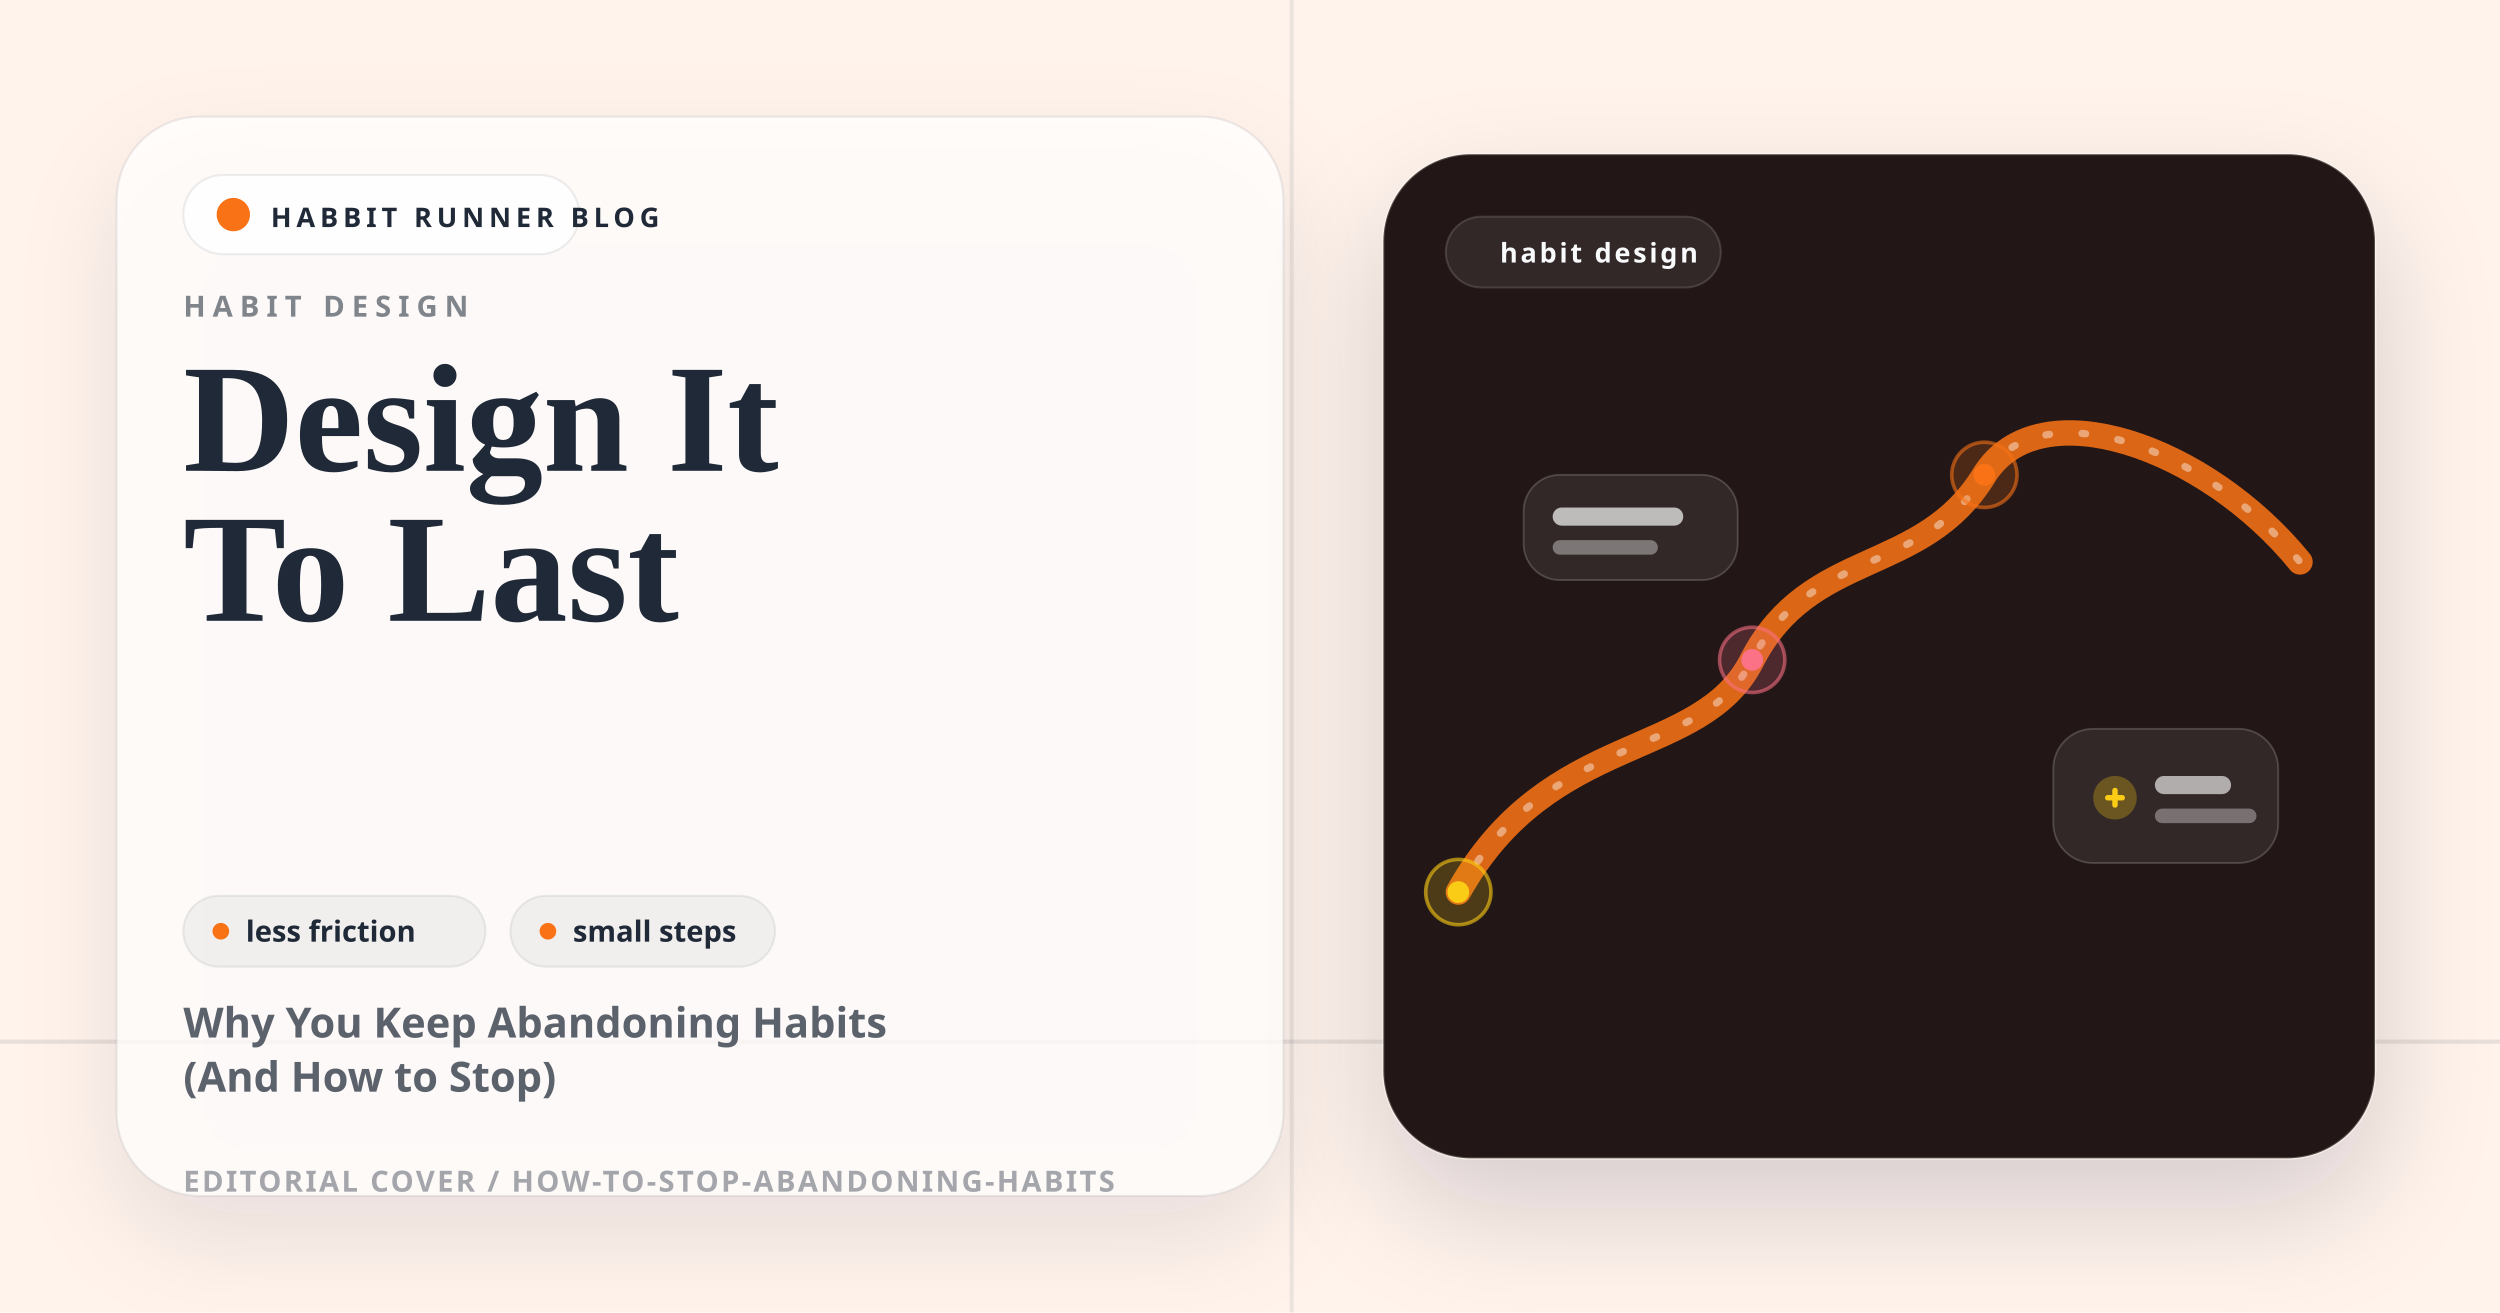
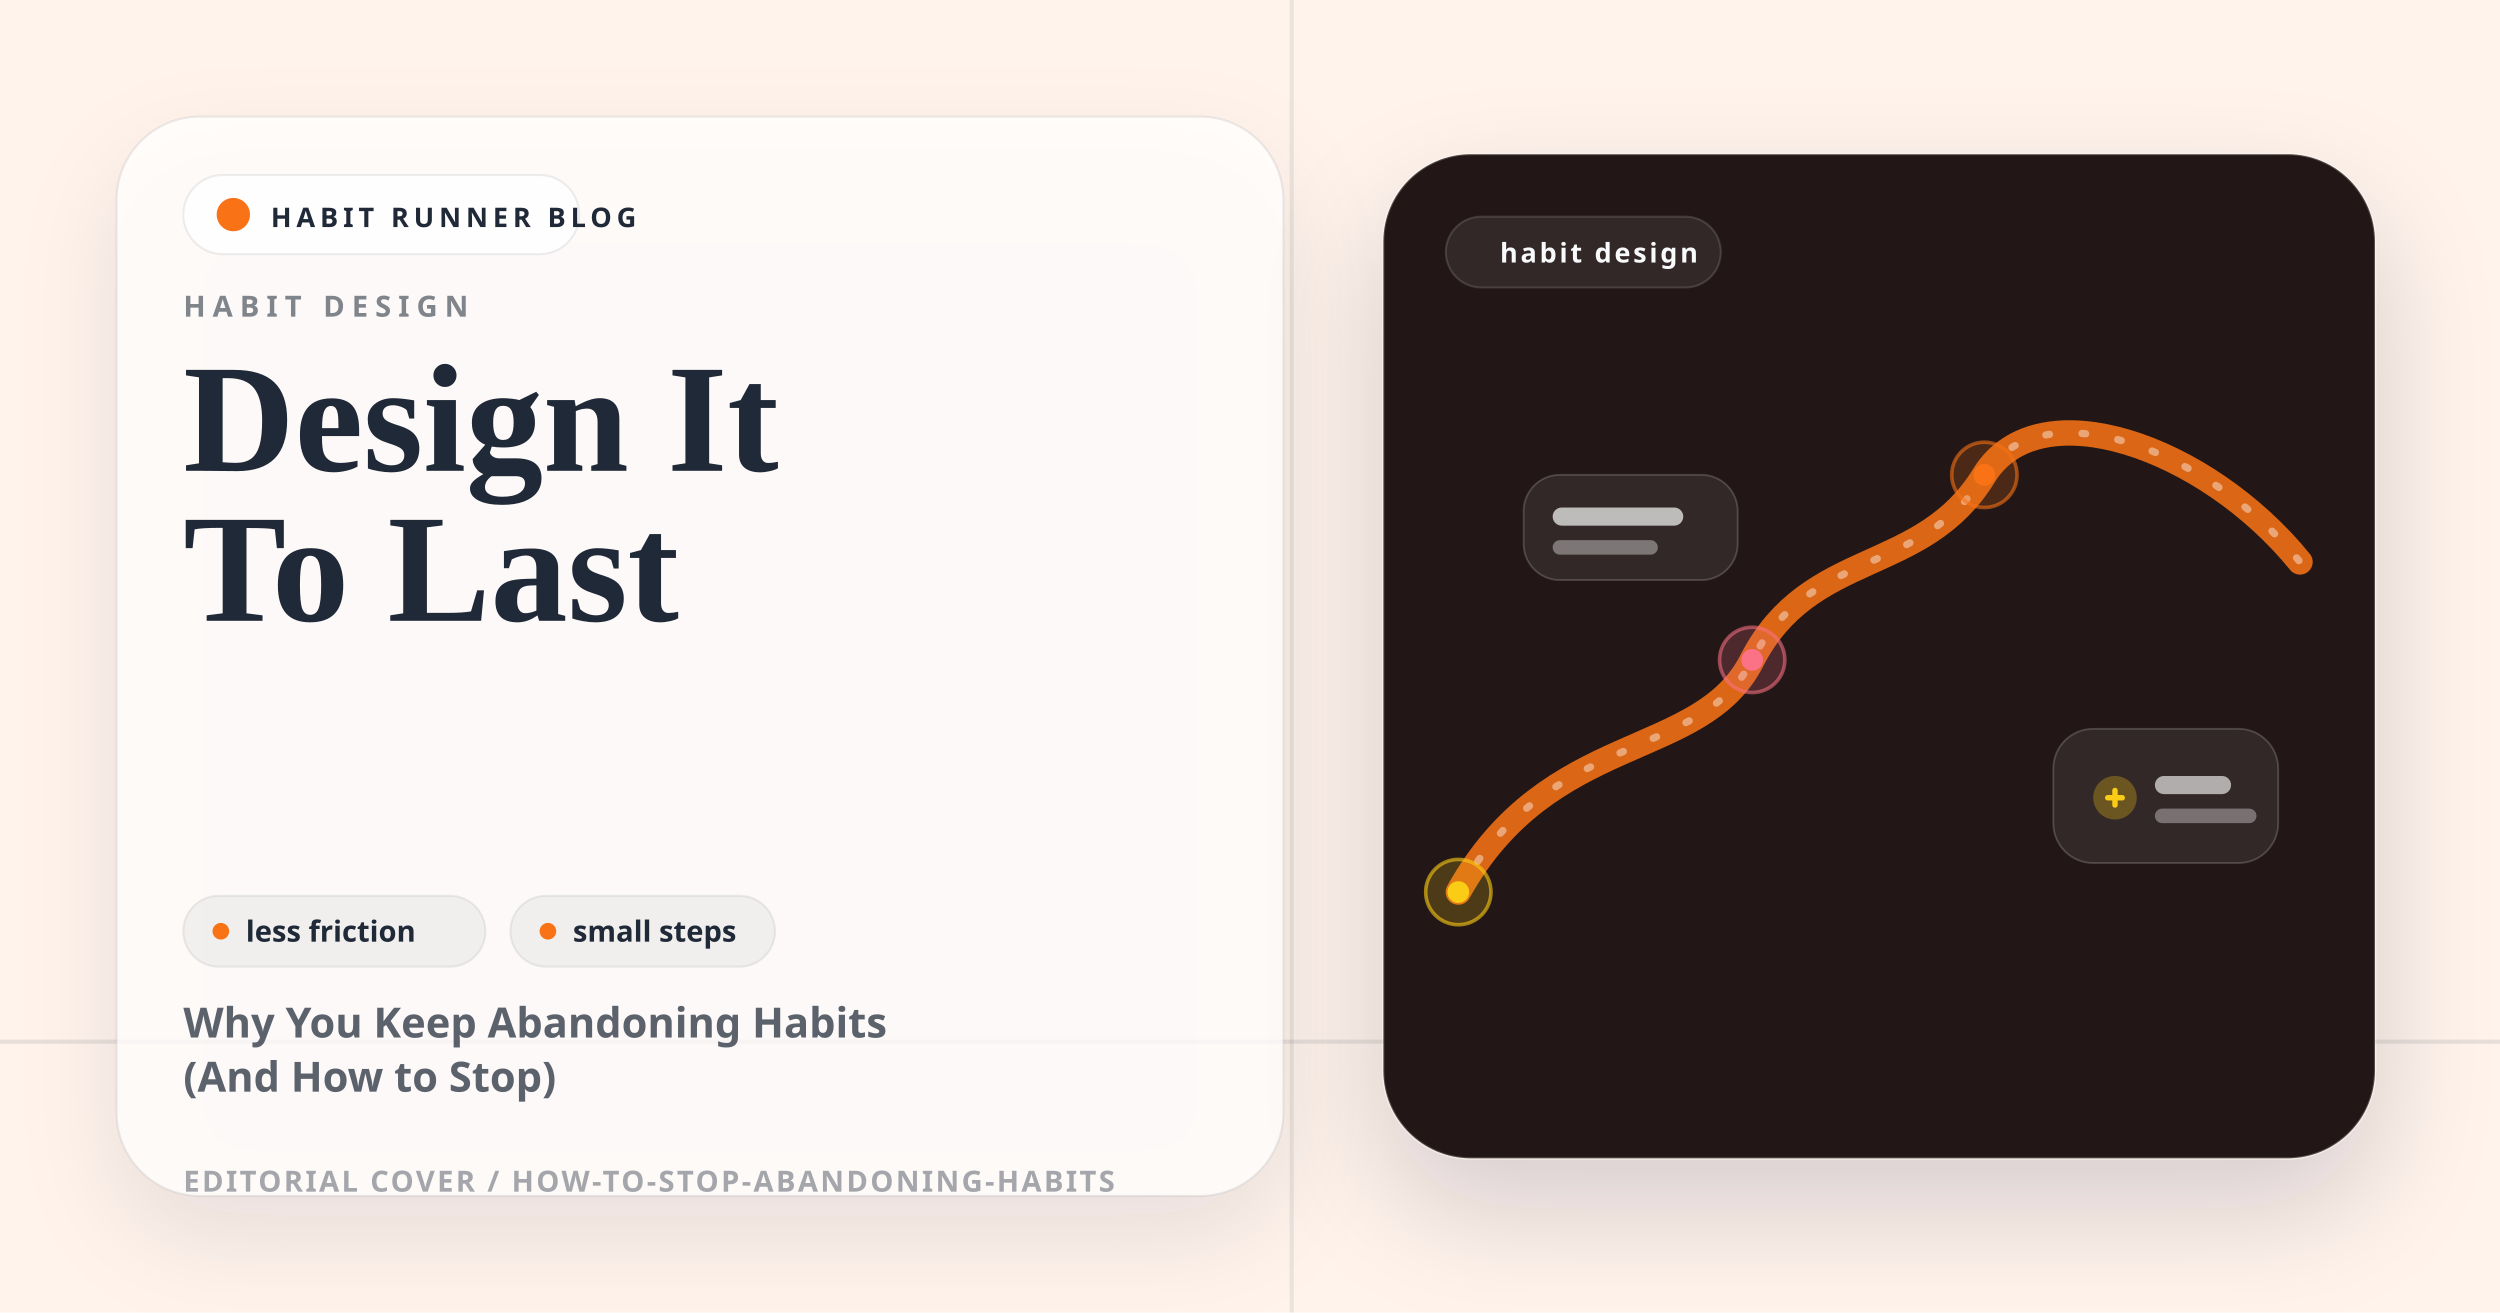
<svg xmlns="http://www.w3.org/2000/svg" width="1200" height="630" viewBox="0 0 1200 630" role="img" aria-label="Why You Keep Abandoning Habits (And How to Stop)">
  <defs>
    <pattern id="grid" width="48" height="48" patternUnits="userSpaceOnUse">
      <path d="M48 0H0V48" fill="none" stroke="rgba(31, 41, 55, 0.07)" stroke-width="1" />
    </pattern>
    <filter id="shadowSoft" x="-20%" y="-20%" width="140%" height="150%">
      <feDropShadow dx="0" dy="20" stdDeviation="24" flood-color="#0f172a" flood-opacity="0.12" />
    </filter>
    <filter id="shadowBoard" x="-20%" y="-20%" width="140%" height="150%">
      <feDropShadow dx="0" dy="24" stdDeviation="28" flood-color="#0f172a" flood-opacity="0.16" />
    </filter>
    <clipPath id="boardClip">
      <rect x="664" y="74" width="476" height="482" rx="42" />
    </clipPath>
  </defs>
  <rect width="1200" height="630" fill="#fff3ec" />
  <path d="M0 500 H1200" stroke="rgba(31, 41, 55, 0.1)" stroke-width="2" />
  <path d="M620 0 V630" stroke="rgba(31, 41, 55, 0.08)" stroke-width="2" />
  <rect x="56" y="56" width="560" height="518" rx="40" fill="rgba(255, 255, 255, 0.74)" stroke="rgba(31, 41, 55, 0.08)" filter="url(#shadowSoft)" />
  <rect x="88" y="84" width="190" height="38" rx="19" fill="rgba(255, 255, 255, 0.88)" stroke="rgba(31, 41, 55, 0.08)" />
  <circle cx="112" cy="103" r="8" fill="#f97316" />
-   <text x="130" y="109" fill="#1f2937" font-family="'Avenir Next', 'Segoe UI', 'Trebuchet MS', sans-serif" font-size="13" font-weight="700" letter-spacing="0.18em">HABBIT RUNNER BLOG</text>
+   <text x="130" y="109" fill="#1f2937" font-family="'Avenir Next', 'Segoe UI', 'Trebuchet MS', sans-serif" font-size="13" font-weight="700" letter-spacing="0.18em">HABIT RUNNER BLOG</text>
  <text x="88" y="152" fill="rgba(31, 41, 55, 0.56)" font-family="'Avenir Next', 'Segoe UI', 'Trebuchet MS', sans-serif" font-size="14" font-weight="700" letter-spacing="0.24em">HABIT DESIGN</text>
  <text x="88" y="226" fill="#1f2937" font-family="'Iowan Old Style', Georgia, 'Times New Roman', serif" font-size="74" font-weight="700">
    <tspan x="88" dy="0">Design It</tspan>
    <tspan x="88" dy="72">To Last</tspan>
  </text>
  <g transform="translate(88 430)">
    <rect width="145" height="34" rx="17" fill="rgba(31, 41, 55, 0.05)" stroke="rgba(31, 41, 55, 0.08)" />
    <circle cx="18" cy="17" r="4" fill="#f97316" />
    <text x="30" y="22" fill="#1f2937" font-family="'Avenir Next', 'Segoe UI', 'Trebuchet MS', sans-serif" font-size="14" font-weight="600">less friction</text>
  </g>
  <g transform="translate(245 430)">
    <rect width="127" height="34" rx="17" fill="rgba(31, 41, 55, 0.05)" stroke="rgba(31, 41, 55, 0.08)" />
    <circle cx="18" cy="17" r="4" fill="#f97316" />
    <text x="30" y="22" fill="#1f2937" font-family="'Avenir Next', 'Segoe UI', 'Trebuchet MS', sans-serif" font-size="14" font-weight="600">small steps</text>
  </g>
  <text x="88" y="498" fill="rgba(31, 41, 55, 0.72)" font-family="'Avenir Next', 'Segoe UI', 'Trebuchet MS', sans-serif" font-size="20" font-weight="600">
    <tspan x="88" dy="0">Why You Keep Abandoning Habits</tspan>
    <tspan x="88" dy="26">(And How to Stop)</tspan>
  </text>
  <text x="88" y="572" fill="rgba(31, 41, 55, 0.4)" font-family="'Avenir Next', 'Segoe UI', 'Trebuchet MS', sans-serif" font-size="14" font-weight="700" letter-spacing="0.08em">EDITORIAL COVER / HOW-TO-STOP-ABANDONING-HABITS</text>
  <g filter="url(#shadowBoard)">
    <rect x="664" y="74" width="476" height="482" rx="42" fill="#231815" stroke="rgba(255, 255, 255, 0.22)" />
  </g>
  <rect x="694" y="104" width="132" height="34" rx="17" fill="rgba(255, 255, 255, 0.08)" stroke="rgba(255, 255, 255, 0.14)" />
  <text x="720" y="126" fill="#f8fafc" font-family="'Avenir Next', 'Segoe UI', 'Trebuchet MS', sans-serif" font-size="13" font-weight="700" letter-spacing="0.1em">habit design</text>
  <g clip-path="url(#boardClip)">
    <g transform="translate(619.8966 130.4138) scale(0.8706897)">
      <path d="M92 342 C142 252 226 270 254 214 C286 152 348 168 382 112 C412 64 504 96 556 160" fill="none" stroke="rgba(249, 115, 22, 0.86)" stroke-width="14" stroke-linecap="round" />
      <path d="M92 342 C142 252 226 270 254 214 C286 152 348 168 382 112 C412 64 504 96 556 160" fill="none" stroke="rgba(255, 255, 255, 0.42)" stroke-width="4" stroke-linecap="round" stroke-dasharray="2 18" />
      <circle cx="92" cy="342" r="18" fill="rgba(250, 204, 21, 0.2)" stroke="rgba(250, 204, 21, 0.6)" stroke-width="2" />
      <circle cx="92" cy="342" r="6" fill="#facc15" />
      <circle cx="254" cy="214" r="18" fill="rgba(251, 113, 133, 0.2)" stroke="rgba(251, 113, 133, 0.56)" stroke-width="2" />
      <circle cx="254" cy="214" r="6" fill="#fb7185" />
      <circle cx="382" cy="112" r="18" fill="rgba(249, 115, 22, 0.2)" stroke="rgba(249, 115, 22, 0.58)" stroke-width="2" />
      <circle cx="382" cy="112" r="6" fill="#f97316" />
      <rect x="128" y="112" width="118" height="58" rx="20" fill="rgba(255, 255, 255, 0.08)" stroke="rgba(255, 255, 255, 0.18)" />
      <rect x="144" y="130" width="72" height="10" rx="5" fill="rgba(255, 255, 255, 0.68)" />
      <rect x="144" y="148" width="58" height="8" rx="4" fill="rgba(255, 255, 255, 0.36)" />
      <rect x="420" y="252" width="124" height="74" rx="22" fill="rgba(255, 255, 255, 0.08)" stroke="rgba(255, 255, 255, 0.18)" />
      <circle cx="454" cy="290" r="12" fill="rgba(250, 204, 21, 0.28)" />
      <path d="M450 290 h8 M454 286 v8" stroke="#facc15" stroke-width="3" stroke-linecap="round" />
      <rect x="476" y="278" width="42" height="10" rx="5" fill="rgba(255, 255, 255, 0.62)" />
      <rect x="476" y="296" width="56" height="8" rx="4" fill="rgba(255, 255, 255, 0.34)" />
    </g>
  </g>
</svg>
